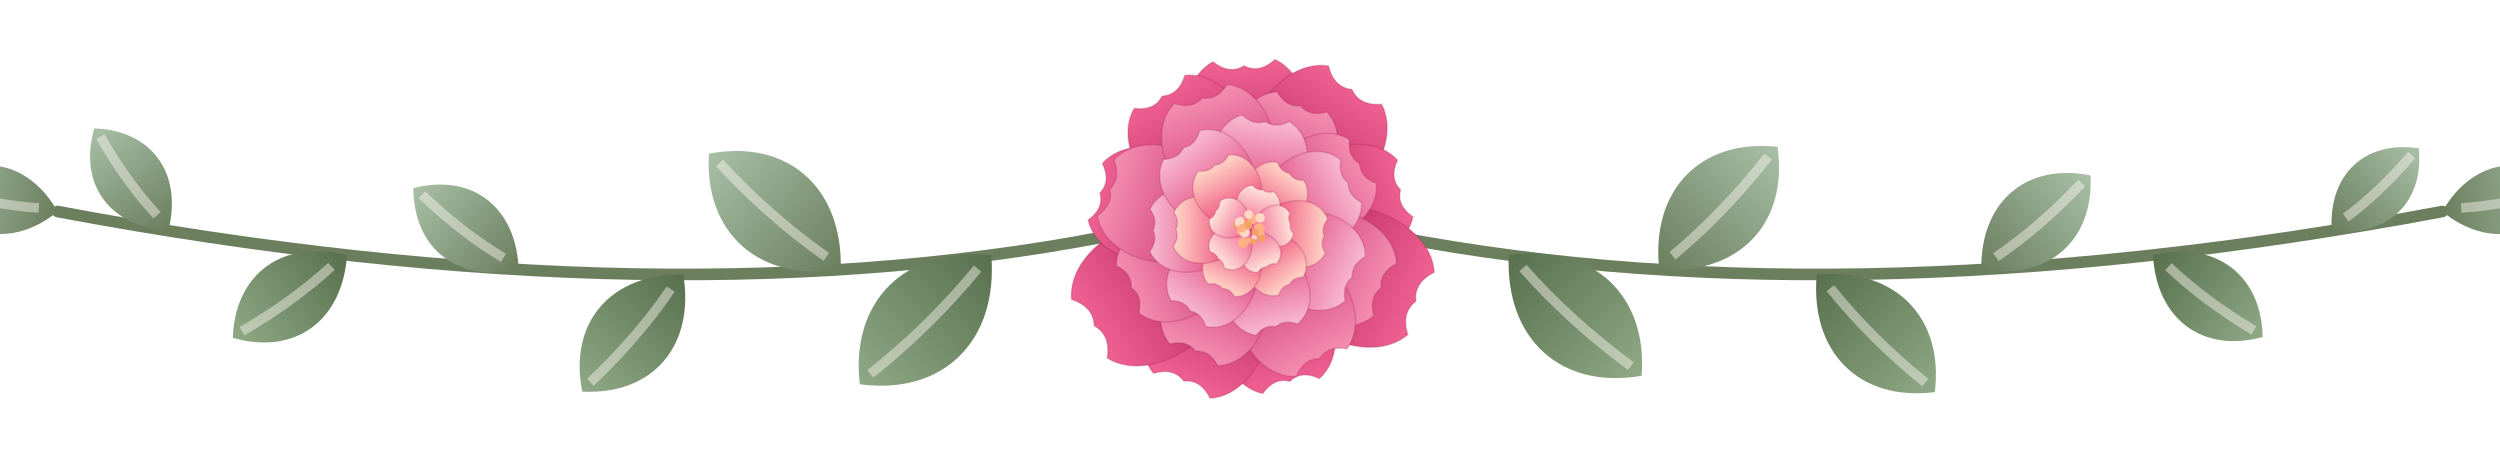
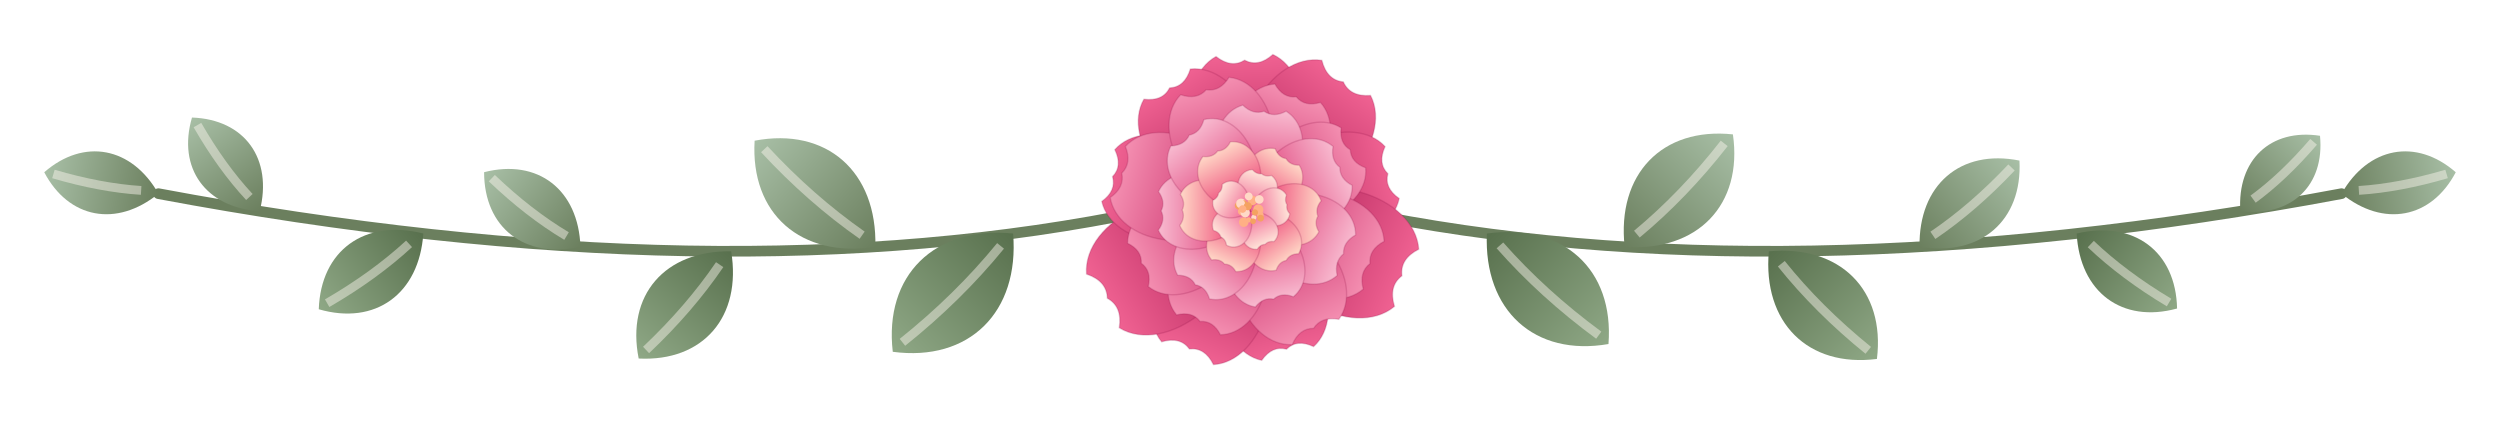
- <svg xmlns="http://www.w3.org/2000/svg" viewBox="0 0 260 48">
+ <svg xmlns="http://www.w3.org/2000/svg" viewBox="-12 0 284 48">
  <defs>
    <linearGradient id="lf1" x1="0" y1="0" x2="1" y2="0">
      <stop offset="0" stop-color="#6B7F5E" />
      <stop offset="1" stop-color="#A8BFA6" />
    </linearGradient>
    <linearGradient id="lf2" x1="0" y1="0" x2="1" y2="0">
      <stop offset="0" stop-color="#58704D" />
      <stop offset="1" stop-color="#8FA886" />
    </linearGradient>
    <linearGradient id="op1" x1="0" y1="1" x2="0" y2="0">
      <stop offset="0" stop-color="#A3144D" />
      <stop offset="1" stop-color="#F06292" />
    </linearGradient>
    <linearGradient id="op2" x1="0" y1="1" x2="0" y2="0">
      <stop offset="0" stop-color="#C2185B" />
      <stop offset="1" stop-color="#F48FB1" />
    </linearGradient>
    <linearGradient id="op3" x1="0" y1="1" x2="0" y2="0">
      <stop offset="0" stop-color="#D81B60" />
      <stop offset="1" stop-color="#F8BBD0" />
    </linearGradient>
    <linearGradient id="op4" x1="0" y1="1" x2="0" y2="0">
      <stop offset="0" stop-color="#E91E63" />
      <stop offset="1" stop-color="#FFD9C7" />
    </linearGradient>
    <linearGradient id="op5" x1="0" y1="1" x2="0" y2="0">
      <stop offset="0" stop-color="#F06292" />
      <stop offset="1" stop-color="#FFE6DA" />
    </linearGradient>
  </defs>
  <path d="M118 24Q70 34 6 22" fill="none" stroke="#6B7F5E" stroke-width="1.21" stroke-linecap="round" />
  <g transform="translate(103.09 26.53) rotate(135.5)">
    <path d="M0 0C5.75 -6.9 13.8 -6.9 19.168 0C13.8 6.9 5.75 6.9 0 0Z" fill="url(#lf2)" />
    <path d="M2 0Q9.58 -0.83 17.63 0" fill="none" stroke="#FFF9F2" stroke-opacity=".45" stroke-width="1" />
  </g>
  <g transform="translate(87.44 28.04) rotate(221.32)">
    <path d="M0 0C5.48 -6.57 13.15 -6.57 18.262 0C13.15 6.57 5.48 6.57 0 0Z" fill="url(#lf1)" />
    <path d="M2 0Q9.13 -0.79 16.8 0" fill="none" stroke="#FFF9F2" stroke-opacity=".45" stroke-width="1" />
  </g>
  <g transform="translate(71.06 28.55) rotate(-229.22)">
    <path d="M0 0C4.83 -5.79 11.58 -5.79 16.084 0C11.58 5.79 4.83 5.79 0 0Z" fill="url(#lf2)" />
    <path d="M2 0Q8.04 -0.69 14.8 0" fill="none" stroke="#FFF9F2" stroke-opacity=".45" stroke-width="1" />
  </g>
  <g transform="translate(53.94 28.04) rotate(-142.24)">
    <path d="M0 0C4.15 -4.99 9.97 -4.99 13.847 0C9.97 4.99 4.15 4.99 0 0Z" fill="url(#lf1)" />
    <path d="M2 0Q6.92 -0.6 12.74 0" fill="none" stroke="#FFF9F2" stroke-opacity=".45" stroke-width="1" />
  </g>
  <g transform="translate(36.09 26.53) rotate(-215.91)">
    <path d="M0 0C4.4 -5.28 10.56 -5.28 14.665 0C10.56 5.28 4.4 5.28 0 0Z" fill="url(#lf2)" />
    <path d="M2 0Q7.33 -0.63 13.49 0" fill="none" stroke="#FFF9F2" stroke-opacity=".45" stroke-width="1" />
  </g>
  <g transform="translate(17.5 24) rotate(-125.84)">
    <path d="M0 0C3.94 -4.73 9.46 -4.73 13.135 0C9.46 4.73 3.94 4.73 0 0Z" fill="url(#lf1)" />
    <path d="M2 0Q6.57 -0.57 12.08 0" fill="none" stroke="#FFF9F2" stroke-opacity=".45" stroke-width="1" />
  </g>
  <g transform="translate(6 22) rotate(-169.38)">
    <path d="M0 0C3.96 -4.68 9.5 -4.68 13.2 0C9.5 4.68 3.96 4.68 0 0Z" fill="url(#lf1)" />
    <path d="M2 0Q6.6 -0.56 12.14 0" fill="none" stroke="#FFF9F2" stroke-opacity=".45" stroke-width="1" />
  </g>
  <g transform="translate(260 0) scale(-1 1)">
    <path d="M118 24Q70 34 6 22" fill="none" stroke="#6B7F5E" stroke-width="1.21" stroke-linecap="round" />
    <g transform="translate(103.09 26.53) rotate(137.74)">
      <path d="M0 0C5.6 -6.72 13.44 -6.72 18.665 0C13.44 6.72 5.6 6.72 0 0Z" fill="url(#lf2)" />
      <path d="M2 0Q9.33 -0.81 17.17 0" fill="none" stroke="#FFF9F2" stroke-opacity=".45" stroke-width="1" />
    </g>
    <g transform="translate(87.44 28.04) rotate(226.09)">
      <path d="M0 0C5.32 -6.38 12.77 -6.38 17.733 0C12.77 6.38 5.32 6.38 0 0Z" fill="url(#lf1)" />
      <path d="M2 0Q8.87 -0.77 16.31 0" fill="none" stroke="#FFF9F2" stroke-opacity=".45" stroke-width="1" />
    </g>
    <g transform="translate(71.06 28.55) rotate(-224.88)">
      <path d="M0 0C5.2 -6.24 12.48 -6.24 17.328 0C12.48 6.24 5.2 6.24 0 0Z" fill="url(#lf2)" />
      <path d="M2 0Q8.66 -0.75 15.94 0" fill="none" stroke="#FFF9F2" stroke-opacity=".45" stroke-width="1" />
    </g>
    <g transform="translate(53.94 28.04) rotate(-139.2)">
      <path d="M0 0C4.5 -5.4 10.8 -5.4 14.996 0C10.8 5.4 4.5 5.4 0 0Z" fill="url(#lf1)" />
      <path d="M2 0Q7.5 -0.65 13.8 0" fill="none" stroke="#FFF9F2" stroke-opacity=".45" stroke-width="1" />
    </g>
    <g transform="translate(36.09 26.53) rotate(-216.75)">
      <path d="M0 0C4.27 -5.12 10.25 -5.12 14.235 0C10.25 5.12 4.27 5.12 0 0Z" fill="url(#lf2)" />
      <path d="M2 0Q7.12 -0.61 13.1 0" fill="none" stroke="#FFF9F2" stroke-opacity=".45" stroke-width="1" />
    </g>
    <g transform="translate(17.5 24) rotate(-136.55)">
      <path d="M0 0C3.74 -4.49 8.98 -4.49 12.469 0C8.98 4.49 3.74 4.49 0 0Z" fill="url(#lf1)" />
      <path d="M2 0Q6.23 -0.54 11.47 0" fill="none" stroke="#FFF9F2" stroke-opacity=".45" stroke-width="1" />
    </g>
    <g transform="translate(6 22) rotate(-169.38)">
      <path d="M0 0C3.96 -4.68 9.5 -4.68 13.2 0C9.5 4.68 3.96 4.68 0 0Z" fill="url(#lf1)" />
      <path d="M2 0Q6.6 -0.56 12.14 0" fill="none" stroke="#FFF9F2" stroke-opacity=".45" stroke-width="1" />
    </g>
  </g>
  <g transform="translate(130 24) scale(.2)">
    <path d="M0 0C-38.48 -24.78 -40.41 -76.12 -16.16 -88.51Q-7.7 -81.43 0 -85.85Q7.7 -81.43 16.16 -88.51C40.41 -76.12 38.48 -24.78 0 0Z" transform="rotate(-2.04)" fill="url(#op1)" stroke="#8E0E42" stroke-opacity=".2" stroke-width=".8" />
    <path d="M0 0C-40.61 -26.15 -42.64 -80.32 -17.06 -93.4Q-8.12 -85.93 0 -90.6Q8.12 -85.93 17.06 -93.4C42.64 -80.32 40.61 -26.15 0 0Z" transform="rotate(35.8)" fill="url(#op1)" stroke="#8E0E42" stroke-opacity=".2" stroke-width=".8" />
    <path d="M0 0C-36.38 -23.43 -38.19 -71.95 -15.28 -83.66Q-7.28 -76.97 0 -81.15Q7.28 -76.97 15.28 -83.66C38.19 -71.95 36.38 -23.43 0 0Z" transform="rotate(74.76)" fill="url(#op1)" stroke="#8E0E42" stroke-opacity=".2" stroke-width=".8" />
    <path d="M0 0C-42.02 -27.06 -44.12 -83.11 -17.65 -96.64Q-8.4 -88.91 0 -93.74Q8.4 -88.91 17.65 -96.64C44.12 -83.11 42.02 -27.06 0 0Z" transform="rotate(113.02)" fill="url(#op1)" stroke="#8E0E42" stroke-opacity=".2" stroke-width=".8" />
    <path d="M0 0C-36.32 -23.39 -38.14 -71.84 -15.25 -83.54Q-7.26 -76.85 0 -81.03Q7.26 -76.85 15.25 -83.54C38.14 -71.84 36.32 -23.39 0 0Z" transform="rotate(165.17)" fill="url(#op1)" stroke="#8E0E42" stroke-opacity=".2" stroke-width=".8" />
    <path d="M0 0C-38.29 -24.66 -40.21 -75.74 -16.08 -88.07Q-7.66 -81.02 0 -85.43Q7.66 -81.02 16.08 -88.07C40.21 -75.74 38.29 -24.66 0 0Z" transform="rotate(203.75)" fill="url(#op1)" stroke="#8E0E42" stroke-opacity=".2" stroke-width=".8" />
    <path d="M0 0C-42.54 -27.4 -44.67 -84.14 -17.87 -97.84Q-8.51 -90.01 0 -94.9Q8.51 -90.01 17.87 -97.84C44.67 -84.14 42.54 -27.4 0 0Z" transform="rotate(238.63)" fill="url(#op1)" stroke="#8E0E42" stroke-opacity=".2" stroke-width=".8" />
    <path d="M0 0C-36.08 -23.24 -37.89 -71.37 -15.16 -82.99Q-7.22 -76.35 0 -80.5Q7.22 -76.35 15.16 -82.99C37.89 -71.37 36.08 -23.24 0 0Z" transform="rotate(284.15)" fill="url(#op1)" stroke="#8E0E42" stroke-opacity=".2" stroke-width=".8" />
    <path d="M0 0C-37.48 -24.14 -39.35 -74.13 -15.74 -86.2Q-7.5 -79.31 0 -83.62Q7.5 -79.31 15.74 -86.2C39.35 -74.13 37.48 -24.14 0 0Z" transform="rotate(326.91)" fill="url(#op1)" stroke="#8E0E42" stroke-opacity=".2" stroke-width=".8" />
    <path d="M0 0C-33.22 -20.24 -34.88 -62.17 -13.95 -72.3Q-6.64 -66.51 0 -70.13Q6.64 -66.51 13.95 -72.3C34.88 -62.17 33.22 -20.24 0 0Z" transform="rotate(22)" fill="url(#op2)" stroke="#8E0E42" stroke-opacity=".2" stroke-width=".8" />
    <path d="M0 0C-31.66 -19.29 -33.24 -59.25 -13.3 -68.9Q-6.33 -63.39 0 -66.83Q6.33 -63.39 13.3 -68.9C33.24 -59.25 31.66 -19.29 0 0Z" transform="rotate(58.46)" fill="url(#op2)" stroke="#8E0E42" stroke-opacity=".2" stroke-width=".8" />
    <path d="M0 0C-35.21 -21.46 -36.97 -65.91 -14.79 -76.64Q-7.04 -70.51 0 -74.34Q7.04 -70.51 14.79 -76.64C36.97 -65.91 35.21 -21.46 0 0Z" transform="rotate(113.57)" fill="url(#op2)" stroke="#8E0E42" stroke-opacity=".2" stroke-width=".8" />
    <path d="M0 0C-35.85 -21.85 -37.64 -67.1 -15.06 -78.02Q-7.17 -71.78 0 -75.68Q7.17 -71.78 15.06 -78.02C37.64 -67.1 35.85 -21.85 0 0Z" transform="rotate(151.49)" fill="url(#op2)" stroke="#8E0E42" stroke-opacity=".2" stroke-width=".8" />
    <path d="M0 0C-32.55 -19.83 -34.17 -60.92 -13.67 -70.83Q-6.51 -65.17 0 -68.71Q6.51 -65.17 13.67 -70.83C34.17 -60.92 32.55 -19.83 0 0Z" transform="rotate(204.39)" fill="url(#op2)" stroke="#8E0E42" stroke-opacity=".2" stroke-width=".8" />
    <path d="M0 0C-32.43 -19.76 -34.05 -60.7 -13.62 -70.58Q-6.49 -64.93 0 -68.46Q6.49 -64.93 13.62 -70.58C34.05 -60.7 32.43 -19.76 0 0Z" transform="rotate(244.43)" fill="url(#op2)" stroke="#8E0E42" stroke-opacity=".2" stroke-width=".8" />
    <path d="M0 0C-35.99 -21.94 -37.79 -67.37 -15.12 -78.34Q-7.2 -72.07 0 -75.99Q7.2 -72.07 15.12 -78.34C37.79 -67.37 35.99 -21.94 0 0Z" transform="rotate(286.55)" fill="url(#op2)" stroke="#8E0E42" stroke-opacity=".2" stroke-width=".8" />
    <path d="M0 0C-34.75 -21.18 -36.49 -65.04 -14.6 -75.63Q-6.95 -69.58 0 -73.36Q6.95 -69.58 14.6 -75.63C36.49 -65.04 34.75 -21.18 0 0Z" transform="rotate(340.18)" fill="url(#op2)" stroke="#8E0E42" stroke-opacity=".2" stroke-width=".8" />
    <path d="M0 0C-29.57 -16.56 -31.05 -50.86 -12.42 -59.14Q-5.91 -54.41 0 -57.36Q5.91 -54.41 12.42 -59.14C31.05 -50.86 29.57 -16.56 0 0Z" transform="rotate(7.98)" fill="url(#op3)" stroke="#8E0E42" stroke-opacity=".2" stroke-width=".8" />
    <path d="M0 0C-29.3 -16.41 -30.76 -50.39 -12.31 -58.6Q-5.86 -53.91 0 -56.84Q5.86 -53.91 12.31 -58.6C30.76 -50.39 29.3 -16.41 0 0Z" transform="rotate(63.91)" fill="url(#op3)" stroke="#8E0E42" stroke-opacity=".2" stroke-width=".8" />
    <path d="M0 0C-30.09 -16.85 -31.6 -51.76 -12.64 -60.18Q-6.02 -55.37 0 -58.38Q6.02 -55.37 12.64 -60.18C31.6 -51.76 30.09 -16.85 0 0Z" transform="rotate(114.51)" fill="url(#op3)" stroke="#8E0E42" stroke-opacity=".2" stroke-width=".8" />
    <path d="M0 0C-26.64 -14.92 -27.97 -45.82 -11.19 -53.28Q-5.33 -49.01 0 -51.68Q5.33 -49.01 11.19 -53.28C27.97 -45.82 26.64 -14.92 0 0Z" transform="rotate(164.96)" fill="url(#op3)" stroke="#8E0E42" stroke-opacity=".2" stroke-width=".8" />
    <path d="M0 0C-26.83 -15.03 -28.18 -46.16 -11.27 -53.67Q-5.37 -49.38 0 -52.06Q5.37 -49.38 11.27 -53.67C28.18 -46.16 26.83 -15.03 0 0Z" transform="rotate(216.68)" fill="url(#op3)" stroke="#8E0E42" stroke-opacity=".2" stroke-width=".8" />
    <path d="M0 0C-26.02 -14.57 -27.32 -44.76 -10.93 -52.04Q-5.2 -47.88 0 -50.48Q5.2 -47.88 10.93 -52.04C27.32 -44.76 26.02 -14.57 0 0Z" transform="rotate(270.24)" fill="url(#op3)" stroke="#8E0E42" stroke-opacity=".2" stroke-width=".8" />
    <path d="M0 0C-28.52 -15.97 -29.94 -49.05 -11.98 -57.04Q-5.7 -52.47 0 -55.33Q5.7 -52.47 11.98 -57.04C29.94 -49.05 28.52 -15.97 0 0Z" transform="rotate(321.41)" fill="url(#op3)" stroke="#8E0E42" stroke-opacity=".2" stroke-width=".8" />
    <path d="M0 0C-19.68 -10.47 -20.67 -32.16 -8.27 -37.39Q-3.94 -34.4 0 -36.27Q3.94 -34.4 8.27 -37.39C20.67 -32.16 19.68 -10.47 0 0Z" transform="rotate(34.42)" fill="url(#op4)" stroke="#8E0E42" stroke-opacity=".2" stroke-width=".8" />
    <path d="M0 0C-20.98 -11.16 -22.03 -34.29 -8.81 -39.87Q-4.2 -36.68 0 -38.67Q4.2 -36.68 8.81 -39.87C22.03 -34.29 20.98 -11.16 0 0Z" transform="rotate(94.14)" fill="url(#op4)" stroke="#8E0E42" stroke-opacity=".2" stroke-width=".8" />
    <path d="M0 0C-18.83 -10.02 -19.78 -30.78 -7.91 -35.79Q-3.77 -32.92 0 -34.71Q3.77 -32.92 7.91 -35.79C19.78 -30.78 18.83 -10.02 0 0Z" transform="rotate(143.6)" fill="url(#op4)" stroke="#8E0E42" stroke-opacity=".2" stroke-width=".8" />
    <path d="M0 0C-18.08 -9.62 -18.99 -29.55 -7.6 -34.36Q-3.62 -31.61 0 -33.33Q3.62 -31.61 7.6 -34.36C18.99 -29.55 18.08 -9.62 0 0Z" transform="rotate(205.74)" fill="url(#op4)" stroke="#8E0E42" stroke-opacity=".2" stroke-width=".8" />
    <path d="M0 0C-20.92 -11.13 -21.97 -34.19 -8.79 -39.75Q-4.18 -36.57 0 -38.56Q4.18 -36.57 8.79 -39.75C21.97 -34.19 20.92 -11.13 0 0Z" transform="rotate(271.09)" fill="url(#op4)" stroke="#8E0E42" stroke-opacity=".2" stroke-width=".8" />
    <path d="M0 0C-21.07 -11.21 -22.13 -34.43 -8.85 -40.04Q-4.21 -36.83 0 -38.84Q4.21 -36.83 8.85 -40.04C22.13 -34.43 21.07 -11.21 0 0Z" transform="rotate(331.78)" fill="url(#op4)" stroke="#8E0E42" stroke-opacity=".2" stroke-width=".8" />
    <path d="M0 0C-13.6 -6.45 -14.28 -19.8 -5.71 -23.02Q-2.72 -21.18 0 -22.33Q2.72 -21.18 5.71 -23.02C14.28 -19.8 13.6 -6.45 0 0Z" transform="rotate(17.12)" fill="url(#op5)" stroke="#8E0E42" stroke-opacity=".2" stroke-width=".8" />
    <path d="M0 0C-13.02 -6.17 -13.67 -18.94 -5.47 -22.03Q-2.6 -20.27 0 -21.37Q2.6 -20.27 5.47 -22.03C13.67 -18.94 13.02 -6.17 0 0Z" transform="rotate(79.9)" fill="url(#op5)" stroke="#8E0E42" stroke-opacity=".2" stroke-width=".8" />
    <path d="M0 0C-12.6 -5.97 -13.23 -18.34 -5.29 -21.33Q-2.52 -19.62 0 -20.69Q2.52 -19.62 5.29 -21.33C13.23 -18.34 12.6 -5.97 0 0Z" transform="rotate(155.44)" fill="url(#op5)" stroke="#8E0E42" stroke-opacity=".2" stroke-width=".8" />
    <path d="M0 0C-13.46 -6.38 -14.13 -19.59 -5.65 -22.77Q-2.69 -20.95 0 -22.09Q2.69 -20.95 5.65 -22.77C14.13 -19.59 13.46 -6.38 0 0Z" transform="rotate(228.53)" fill="url(#op5)" stroke="#8E0E42" stroke-opacity=".2" stroke-width=".8" />
    <path d="M0 0C-12.6 -5.97 -13.23 -18.34 -5.29 -21.32Q-2.52 -19.61 0 -20.68Q2.52 -19.61 5.29 -21.32C13.23 -18.34 12.6 -5.97 0 0Z" transform="rotate(300.25)" fill="url(#op5)" stroke="#8E0E42" stroke-opacity=".2" stroke-width=".8" />
    <circle cx="-4.45" cy="0.01" r="2.43" fill="#FFB085" />
    <circle cx="0.67" cy="-4.86" r="1.71" fill="#F4A261" />
    <circle cx="-5.04" cy="-4.39" r="2.8" fill="#FFD9C7" />
    <circle cx="-4.6" cy="-2.11" r="2.26" fill="#FFB085" />
    <circle cx="-6.42" cy="-3.2" r="2.21" fill="#F4A261" />
    <circle cx="2.17" cy="3.49" r="1.49" fill="#FFD9C7" />
    <circle cx="-3.59" cy="6.2" r="2.7" fill="#FFB085" />
    <circle cx="-3.47" cy="-4.42" r="1.86" fill="#F4A261" />
    <circle cx="-2.56" cy="1.9" r="1.55" fill="#FFD9C7" />
    <circle cx="5.87" cy="2.03" r="1.9" fill="#FFB085" />
    <circle cx="6.02" cy="3.89" r="1.95" fill="#F4A261" />
    <circle cx="-2.74" cy="0.75" r="2.64" fill="#FFD9C7" />
    <circle cx="-0.75" cy="4.9" r="1.49" fill="#FFB085" />
    <circle cx="1.74" cy="5.69" r="1.62" fill="#F4A261" />
    <circle cx="-5.34" cy="-4.28" r="2.51" fill="#FFD9C7" />
    <circle cx="1.37" cy="-6.17" r="2.69" fill="#FFB085" />
    <circle cx="-1.25" cy="-2.86" r="2.3" fill="#F4A261" />
    <circle cx="-0.73" cy="-8.46" r="2.23" fill="#FFD9C7" />
    <circle cx="4.75" cy="-0.99" r="2.89" fill="#FFB085" />
    <circle cx="2.81" cy="0.67" r="1.79" fill="#F4A261" />
    <circle cx="5.28" cy="-6.7" r="2.46" fill="#FFD9C7" />
    <circle cx="-4.21" cy="-1.27" r="2.16" fill="#FFB085" />
  </g>
</svg>
